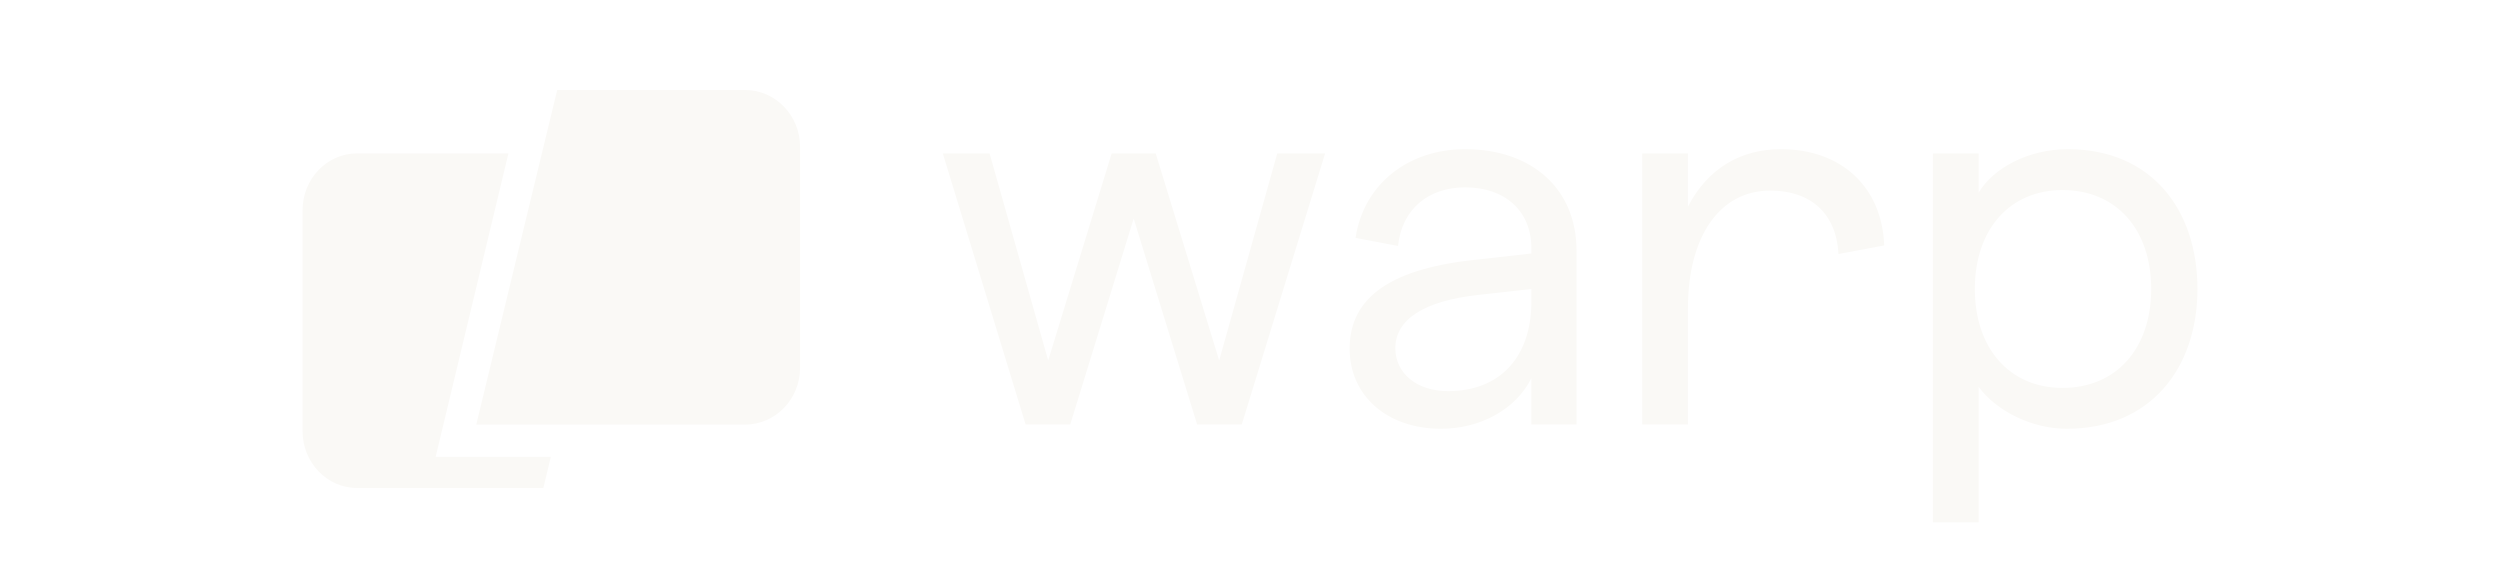
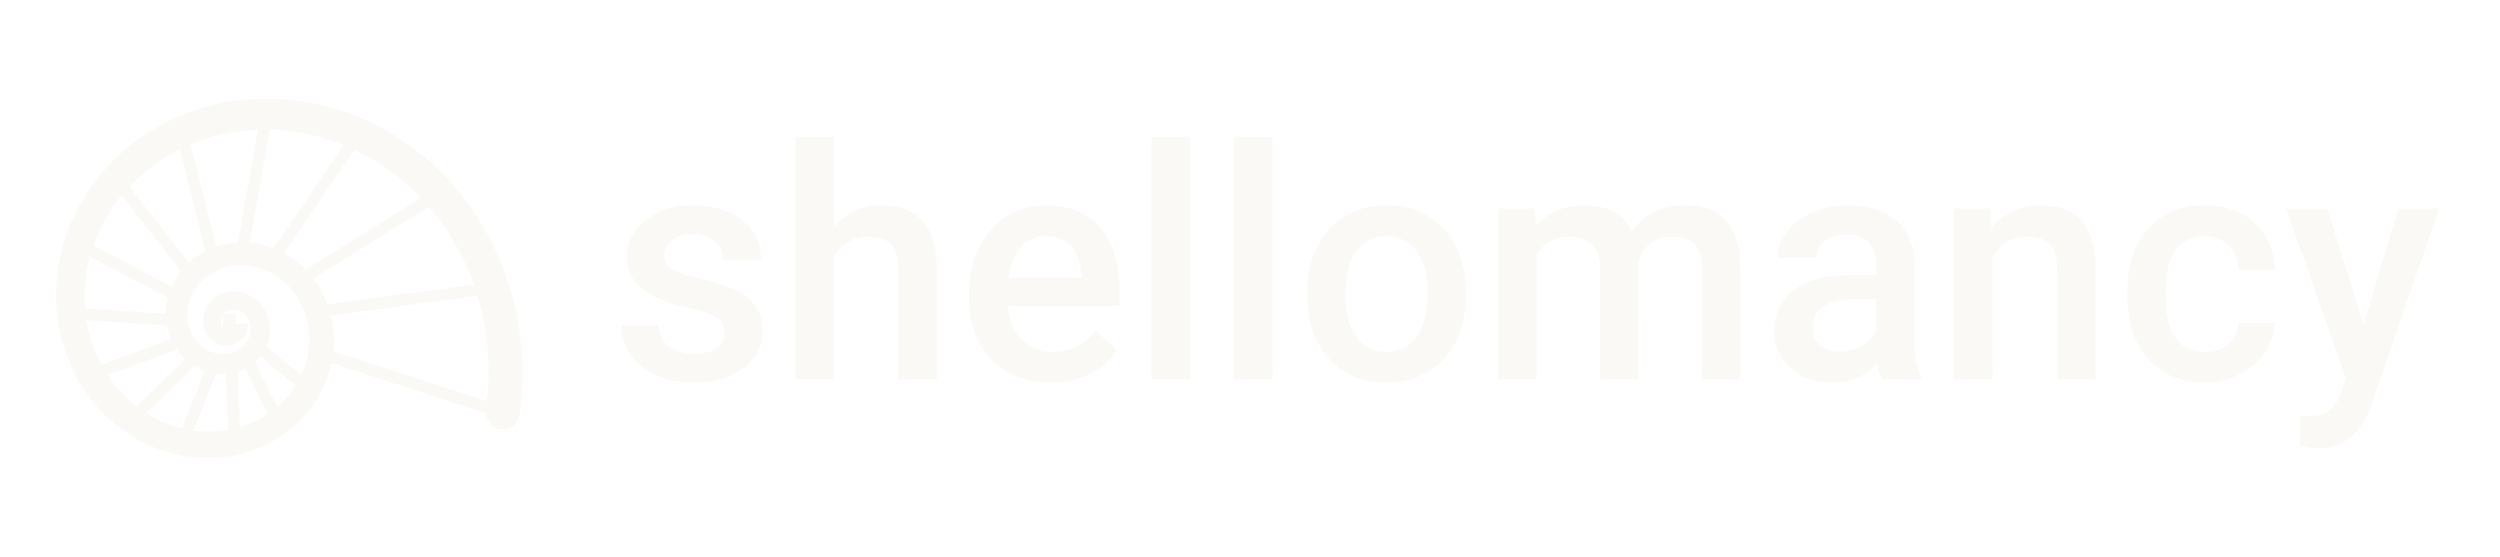
- <svg xmlns="http://www.w3.org/2000/svg" width="764" height="179" viewBox="0 0 764 179" fill="none">
-   <path d="M170.286 27.5H227.682C236.973 27.5 244.505 35.283 244.505 44.884V112.374C244.505 121.975 236.973 129.758 227.682 129.758H145.546L170.286 27.5Z" fill="#FAF9F6" />
-   <path d="M155.378 46.873H109.141C99.929 46.873 92.461 54.656 92.461 64.257V131.747C92.461 141.348 99.929 149.131 109.141 149.131H166.048L168.33 139.618H133.131L155.378 46.873Z" fill="#FAF9F6" />
-   <path d="M313.427 129.717L288.122 46.903H302.418L320.328 110.164L339.717 46.903H353.19L372.58 110.164L390.325 46.903H404.949L379.481 129.717H365.843L346.454 66.785L327.065 129.717H313.427ZM467.986 75.823C467.986 64.485 459.935 57.255 447.776 57.255C436.438 57.255 428.387 63.992 427.237 75.165L414.256 72.701C416.721 56.269 430.359 45.589 447.776 45.589C467.822 45.589 481.789 57.419 481.789 76.644V129.717H467.986V115.586C463.221 125.117 452.377 131.032 440.382 131.032C423.786 131.032 412.449 120.844 412.449 106.549C412.449 90.611 425.429 81.902 451.884 79.273L467.986 77.466V75.823ZM426.415 106.385C426.415 114.108 432.988 119.53 442.518 119.53C458.621 119.53 467.986 108.849 467.986 92.254V88.31L451.884 90.118C435.124 91.925 426.415 97.676 426.415 106.385ZM575.81 75.001L561.843 77.63C561.186 65.306 553.463 58.241 540.975 58.241C525.694 58.241 515.835 72.043 515.835 94.226V129.717H501.869V46.903H515.835V63.17C521.915 51.34 532.102 45.589 544.262 45.589C562.665 45.589 575.152 57.091 575.81 75.001ZM590.697 159.622V46.903H604.664V58.898C609.1 51.34 619.945 45.589 631.94 45.589C657.408 45.589 671.539 63.992 671.539 88.31C671.539 112.629 657.08 131.032 631.611 131.032C621.095 131.032 610.251 125.774 604.664 118.215V159.622H590.697ZM630.297 118.544C646.728 118.544 657.408 106.549 657.408 88.31C657.408 70.072 646.728 58.077 630.297 58.077C614.194 58.077 603.514 70.072 603.514 88.31C603.514 106.549 614.194 118.544 630.297 118.544Z" fill="#FAF9F6" />
+ <svg xmlns="http://www.w3.org/2000/svg" width="804" height="179" viewBox="0 0 804 179" fill="none">
+   <path d="M79.61 103.71 L79.63 103.83 L79.66 103.99 L79.67 104.15 L79.69 104.31 L79.70 104.47 L79.70 104.64 L79.70 104.80 L79.70 104.97 L79.69 105.13 L79.68 105.29 L79.66 105.46 L79.64 105.62 L79.61 105.79 L79.58 105.95 L79.55 106.12 L79.51 106.28 L79.46 106.44 L79.41 106.61 L79.36 106.77 L79.30 106.93 L79.24 107.09 L79.17 107.24 L79.10 107.40 L79.02 107.55 L78.94 107.71 L78.85 107.86 L78.76 108.01 L78.67 108.15 L78.57 108.30 L78.47 108.44 L78.36 108.58 L78.25 108.72 L78.14 108.85 L78.02 108.99 L77.89 109.11 L77.77 109.24 L77.64 109.36 L77.50 109.48 L77.36 109.60 L77.22 109.71 L77.08 109.82 L76.93 109.93 L76.77 110.03 L76.62 110.13 L76.46 110.22 L76.30 110.31 L76.14 110.40 L75.97 110.48 L75.80 110.56 L75.63 110.63 L75.45 110.70 L75.27 110.76 L75.09 110.82 L74.91 110.87 L74.73 110.92 L74.54 110.97 L74.36 111.00 L74.17 111.04 L73.98 111.07 L73.79 111.09 L73.59 111.11 L73.40 111.12 L73.20 111.13 L73.01 111.14 L72.81 111.13 L72.62 111.12 L72.42 111.11 L72.22 111.09 L72.02 111.07 L71.83 111.04 L71.63 111.00 L71.43 110.96 L71.24 110.92 L71.04 110.87 L70.85 110.81 L70.65 110.75 L70.46 110.68 L70.27 110.60 L70.08 110.52 L69.89 110.44 L69.71 110.35 L69.52 110.25 L69.34 110.15 L69.16 110.05 L68.98 109.94 L68.81 109.82 L68.63 109.70 L68.46 109.57 L68.30 109.44 L68.13 109.30 L67.97 109.16 L67.82 109.01 L67.66 108.86 L67.51 108.71 L67.37 108.54 L67.23 108.38 L67.09 108.21 L66.96 108.04 L66.83 107.86 L66.70 107.68 L66.58 107.49 L66.47 107.30 L66.36 107.11 L66.25 106.91 L66.15 106.71 L66.06 106.51 L65.97 106.30 L65.88 106.09 L65.80 105.87 L65.73 105.66 L65.66 105.44 L65.60 105.22 L65.55 104.99 L65.50 104.77 L65.45 104.54 L65.42 104.31 L65.38 104.08 L65.36 103.85 L65.34 103.61 L65.33 103.38 L65.32 103.14 L65.32 102.90 L65.33 102.66 L65.34 102.42 L65.36 102.18 L65.39 101.94 L65.43 101.70 L65.47 101.46 L65.51 101.23 L65.57 100.99 L65.63 100.75 L65.69 100.51 L65.77 100.28 L65.85 100.04 L65.94 99.81 L66.03 99.58 L66.13 99.35 L66.24 99.12 L66.35 98.89 L66.47 98.67 L66.60 98.45 L66.73 98.23 L66.87 98.02 L67.02 97.81 L67.17 97.60 L67.33 97.39 L67.50 97.19 L67.67 97.00 L67.84 96.80 L68.03 96.62 L68.21 96.43 L68.41 96.25 L68.61 96.08 L68.81 95.91 L69.02 95.74 L69.24 95.58 L69.46 95.43 L69.69 95.28 L69.92 95.14 L70.15 95.00 L70.39 94.87 L70.64 94.74 L70.88 94.63 L71.14 94.51 L71.39 94.41 L71.65 94.31 L71.92 94.22 L72.18 94.13 L72.46 94.05 L72.73 93.98 L73.00 93.92 L73.28 93.86 L73.56 93.81 L73.85 93.77 L74.13 93.74 L74.42 93.71 L74.71 93.70 L75.00 93.69 L75.29 93.68 L75.59 93.69 L75.88 93.70 L76.17 93.73 L76.47 93.76 L76.76 93.79 L77.06 93.84 L77.35 93.90 L77.65 93.96 L77.94 94.03 L78.23 94.11 L78.52 94.20 L78.81 94.30 L79.10 94.40 L79.39 94.51 L79.67 94.63 L79.95 94.76 L80.23 94.90 L80.51 95.05 L80.78 95.20 L81.05 95.36 L81.32 95.53 L81.58 95.71 L81.84 95.90 L82.09 96.09 L82.34 96.29 L82.59 96.50 L82.83 96.72 L83.06 96.94 L83.29 97.17 L83.51 97.41 L83.73 97.65 L83.95 97.90 L84.15 98.16 L84.35 98.43 L84.54 98.70 L84.73 98.97 L84.91 99.26 L85.08 99.55 L85.25 99.84 L85.41 100.14 L85.56 100.45 L85.70 100.76 L85.83 101.08 L85.96 101.40 L86.07 101.72 L86.18 102.05 L86.28 102.39 L86.37 102.72 L86.45 103.06 L86.53 103.41 L86.59 103.76 L86.65 104.11 L86.69 104.46 L86.73 104.82 L86.75 105.18 L86.77 105.54 L86.77 105.90 L86.77 106.26 L86.76 106.63 L86.73 107.00 L86.70 107.36 L86.65 107.73 L86.60 108.10 L86.53 108.46 L86.46 108.83 L86.37 109.19 L86.28 109.56 L86.17 109.92 L86.06 110.28 L85.93 110.64 L85.79 111.00 L85.64 111.35 L85.49 111.71 L85.32 112.05 L85.14 112.40 L84.95 112.74 L84.75 113.08 L84.55 113.41 L84.33 113.74 L84.10 114.07 L83.86 114.39 L83.61 114.70 L83.36 115.01 L83.09 115.31 L82.81 115.61 L82.53 115.89 L82.24 116.18 L81.93 116.45 L81.62 116.72 L81.30 116.98 L80.97 117.23 L80.64 117.48 L80.29 117.71 L79.94 117.94 L79.58 118.16 L79.22 118.37 L78.84 118.57 L78.46 118.76 L78.07 118.94 L77.68 119.11 L77.28 119.28 L76.87 119.43 L76.46 119.57 L76.05 119.69 L75.62 119.81 L75.20 119.92 L74.77 120.01 L74.33 120.10 L73.89 120.17 L73.45 120.23 L73.00 120.28 L72.56 120.32 L72.10 120.34 L71.65 120.35 L71.19 120.35 L70.74 120.34 L70.28 120.31 L69.82 120.28 L69.36 120.23 L68.90 120.16 L68.43 120.08 L67.97 119.99 L67.51 119.89 L67.06 119.78 L66.60 119.65 L66.14 119.51 L65.69 119.35 L65.24 119.18 L64.79 119.00 L64.35 118.81 L63.91 118.60 L63.47 118.38 L63.04 118.15 L62.61 117.90 L62.19 117.64 L61.77 117.37 L61.36 117.09 L60.96 116.80 L60.56 116.49 L60.17 116.17 L59.79 115.84 L59.41 115.49 L59.04 115.14 L58.69 114.77 L58.33 114.39 L57.99 114.01 L57.66 113.61 L57.34 113.20 L57.03 112.78 L56.72 112.34 L56.43 111.90 L56.15 111.45 L55.88 110.99 L55.63 110.52 L55.38 110.05 L55.15 109.56 L54.93 109.07 L54.72 108.56 L54.53 108.05 L54.34 107.54 L54.18 107.01 L54.02 106.48 L53.88 105.94 L53.76 105.40 L53.64 104.85 L53.55 104.30 L53.47 103.74 L53.40 103.18 L53.35 102.61 L53.31 102.04 L53.29 101.47 L53.29 100.89 L53.30 100.31 L53.32 99.73 L53.37 99.15 L53.42 98.57 L53.50 97.98 L53.59 97.40 L53.70 96.81 L53.82 96.23 L53.96 95.65 L54.12 95.07 L54.30 94.49 L54.49 93.92 L54.69 93.34 L54.92 92.78 L55.16 92.21 L55.41 91.65 L55.69 91.09 L55.98 90.54 L56.28 90.00 L56.60 89.46 L56.94 88.93 L57.30 88.41 L57.67 87.89 L58.05 87.38 L58.45 86.88 L58.87 86.39 L59.30 85.91 L59.74 85.44 L60.20 84.98 L60.68 84.53 L61.17 84.09 L61.67 83.67 L62.19 83.25 L62.72 82.85 L63.26 82.46 L63.82 82.09 L64.39 81.73 L64.97 81.38 L65.56 81.05 L66.16 80.73 L66.78 80.43 L67.40 80.14 L68.04 79.87 L68.69 79.62 L69.34 79.38 L70.00 79.16 L70.68 78.96 L71.36 78.77 L72.05 78.61 L72.74 78.46 L73.45 78.33 L74.16 78.22 L74.87 78.12 L75.59 78.05 L76.32 78.00 L77.05 77.97 L77.78 77.95 L78.52 77.96 L79.26 77.99 L80.00 78.03 L80.74 78.10 L81.49 78.19 L82.23 78.30 L82.98 78.43 L83.72 78.58 L84.46 78.75 L85.20 78.95 L85.94 79.16 L86.68 79.40 L87.41 79.65 L88.14 79.93 L88.86 80.23 L89.58 80.55 L90.29 80.89 L91.00 81.25 L91.69 81.64 L92.38 82.04 L93.07 82.47 L93.74 82.91 L94.40 83.38 L95.05 83.86 L95.70 84.37 L96.33 84.89 L96.95 85.43 L97.55 86.00 L98.15 86.58 L98.73 87.18 L99.29 87.80 L99.84 88.44 L100.38 89.09 L100.90 89.76 L101.40 90.45 L101.89 91.16 L102.36 91.88 L102.81 92.62 L103.24 93.37 L103.65 94.14 L104.05 94.92 L104.42 95.72 L104.77 96.53 L105.11 97.35 L105.42 98.19 L105.71 99.03 L105.97 99.89 L106.22 100.76 L106.44 101.64 L106.64 102.53 L106.81 103.43 L106.97 104.33 L107.09 105.25 L107.19 106.17 L107.27 107.10 L107.32 108.03 L107.35 108.97 L107.35 109.91 L107.32 110.86 L107.27 111.81 L107.20 112.76 L107.09 113.72 L106.96 114.67 L106.80 115.63 L106.62 116.58 L106.41 117.54 L106.17 118.49 L105.90 119.44 L105.61 120.38 L105.29 121.32 L104.94 122.26 L104.57 123.19 L104.16 124.11 L103.74 125.03 L103.28 125.94 L102.80 126.84 L102.29 127.73 L101.75 128.61 L101.19 129.48 L100.60 130.33 L99.99 131.18 L99.35 132.01 L98.68 132.82 L97.99 133.62 L97.28 134.41 L96.54 135.18 L95.77 135.93 L94.99 136.66 L94.18 137.38 L93.34 138.08 L92.49 138.75 L91.61 139.41 L90.71 140.04 L89.79 140.65 L88.84 141.24 L87.88 141.80 L86.90 142.34 L85.90 142.86 L84.88 143.35 L83.85 143.81 L82.79 144.25 L81.72 144.66 L80.64 145.04 L79.54 145.40 L78.43 145.72 L77.30 146.02 L76.16 146.29 L75.01 146.52 L73.84 146.73 L72.67 146.90 L71.48 147.04 L70.29 147.16 L69.09 147.23 L67.89 147.28 L66.67 147.29 L65.45 147.27 L64.23 147.22 L63.00 147.13 L61.77 147.01 L60.54 146.85 L59.31 146.66 L58.08 146.43 L56.85 146.17 L55.62 145.88 L54.40 145.55 L53.18 145.18 L51.96 144.78 L50.75 144.35 L49.55 143.88 L48.35 143.37 L47.17 142.83 L45.99 142.26 L44.83 141.65 L43.67 141.00 L42.53 140.32 L41.41 139.61 L40.30 138.86 L39.20 138.08 L38.12 137.27 L37.06 136.42 L36.02 135.54 L35.00 134.63 L34.00 133.68 L33.02 132.71 L32.07 131.70 L31.13 130.67 L30.23 129.60 L29.35 128.50 L28.49 127.38 L27.66 126.23 L26.86 125.05 L26.09 123.84 L25.35 122.61 L24.64 121.35 L23.97 120.06 L23.32 118.76 L22.71 117.43 L22.13 116.07 L21.59 114.70 L21.08 113.30 L20.61 111.89 L20.17 110.46 L19.78 109.01 L19.42 107.54 L19.10 106.05 L18.82 104.55 L18.58 103.04 L18.38 101.51 L18.22 99.98 L18.11 98.43 L18.03 96.87 L18.00 95.30 L18.01 93.73 L18.07 92.15 L18.16 90.56 L18.31 88.97 L18.49 87.38 L18.72 85.79 L19.00 84.20 L19.32 82.60 L19.69 81.01 L20.10 79.43 L20.55 77.84 L21.06 76.27 L21.60 74.70 L22.20 73.14 L22.83 71.59 L23.52 70.05 L24.25 68.52 L25.02 67.01 L25.84 65.51 L26.70 64.03 L27.61 62.56 L28.56 61.12 L29.56 59.69 L30.60 58.29 L31.68 56.90 L32.80 55.55 L33.97 54.21 L35.18 52.91 L36.43 51.63 L37.71 50.38 L39.04 49.16 L40.41 47.98 L41.82 46.82 L43.26 45.70 L44.74 44.61 L46.26 43.57 L47.81 42.55 L49.40 41.58 L51.02 40.65 L52.67 39.75 L54.35 38.90 L56.07 38.09 L57.81 37.33 L59.58 36.61 L61.38 35.93 L63.21 35.30 L65.06 34.72 L66.93 34.19 L68.83 33.71 L70.75 33.27 L72.69 32.89 L74.64 32.56 L76.62 32.29 L78.61 32.06 L80.61 31.89 L82.63 31.77 L84.66 31.71 L86.69 31.71 L88.74 31.76 L90.80 31.86 L92.86 32.03 L94.92 32.25 L96.99 32.53 L99.06 32.87 L101.13 33.26 L103.19 33.72 L105.25 34.23 L107.31 34.80 L109.36 35.43 L111.40 36.12 L113.43 36.87 L115.45 37.68 L117.45 38.54 L119.44 39.47 L121.42 40.45 L123.37 41.49 L125.30 42.59 L127.21 43.75 L129.10 44.97 L130.96 46.24 L132.79 47.57 L134.60 48.95 L136.38 50.40 L138.12 51.89 L139.83 53.44 L141.50 55.04 L143.14 56.70 L144.74 58.41 L146.29 60.17 L147.81 61.98 L149.28 63.84 L150.71 65.74 L152.09 67.70 L153.42 69.70 L154.71 71.75 L155.94 73.84 L157.12 75.97 L158.25 78.14 L159.32 80.36 L160.34 82.61 L161.29 84.90 L162.19 87.23 L163.03 89.59 L163.81 91.98 L164.52 94.41 L165.17 96.87 L165.76 99.35 L166.28 101.86 L166.73 104.40 L167.12 106.96 L167.44 109.54 L167.68 112.14 L167.86 114.75 L167.97 117.39 L168.00 120.04 L167.96 122.70 L167.85 125.37 L167.66 128.05 L167.40 130.73 L167.08 133.35 L156.21 131.95 L156.53 129.49 L156.78 127.10 L156.96 124.72 L157.08 122.35 L157.13 119.99 L157.11 117.64 L157.04 115.30 L156.90 112.98 L156.69 110.67 L156.43 108.38 L156.10 106.11 L155.71 103.87 L155.27 101.64 L154.77 99.44 L154.20 97.26 L153.59 95.11 L152.91 92.99 L152.19 90.90 L151.41 88.84 L150.58 86.81 L149.69 84.82 L148.76 82.86 L147.78 80.93 L146.76 79.05 L145.68 77.20 L144.56 75.39 L143.40 73.62 L142.20 71.89 L140.96 70.20 L139.67 68.56 L138.35 66.96 L137.00 65.40 L135.60 63.89 L134.18 62.43 L132.72 61.01 L131.23 59.64 L129.71 58.32 L128.17 57.05 L126.60 55.82 L125.00 54.65 L123.38 53.52 L121.74 52.45 L120.07 51.42 L118.39 50.45 L116.69 49.52 L114.98 48.65 L113.25 47.83 L111.50 47.06 L109.75 46.35 L107.99 45.68 L106.21 45.07 L104.43 44.50 L102.65 43.99 L100.86 43.53 L99.06 43.13 L97.27 42.77 L95.47 42.46 L93.68 42.21 L91.89 42.00 L90.11 41.84 L88.32 41.74 L86.55 41.68 L84.78 41.67 L83.03 41.71 L81.28 41.80 L79.55 41.93 L77.82 42.11 L76.12 42.34 L74.43 42.61 L72.75 42.93 L71.09 43.29 L69.45 43.69 L67.83 44.14 L66.24 44.62 L64.66 45.15 L63.11 45.72 L61.58 46.33 L60.07 46.97 L58.59 47.66 L57.14 48.38 L55.72 49.13 L54.32 49.92 L52.95 50.75 L51.62 51.60 L50.31 52.49 L49.03 53.41 L47.79 54.36 L46.58 55.34 L45.40 56.34 L44.26 57.38 L43.15 58.43 L42.07 59.52 L41.03 60.62 L40.03 61.75 L39.06 62.90 L38.13 64.07 L37.23 65.25 L36.38 66.46 L35.56 67.68 L34.78 68.92 L34.03 70.17 L33.33 71.44 L32.66 72.72 L32.03 74.01 L31.44 75.31 L30.89 76.62 L30.37 77.93 L29.90 79.26 L29.46 80.59 L29.06 81.92 L28.71 83.26 L28.39 84.60 L28.10 85.94 L27.86 87.28 L27.65 88.62 L27.48 89.96 L27.35 91.30 L27.26 92.63 L27.20 93.96 L27.18 95.28 L27.19 96.60 L27.24 97.90 L27.33 99.20 L27.45 100.49 L27.61 101.77 L27.80 103.04 L28.02 104.30 L28.27 105.54 L28.56 106.77 L28.88 107.99 L29.23 109.19 L29.62 110.37 L30.03 111.54 L30.47 112.69 L30.94 113.82 L31.44 114.93 L31.97 116.02 L32.52 117.09 L33.10 118.14 L33.70 119.17 L34.33 120.18 L34.99 121.16 L35.66 122.13 L36.36 123.06 L37.08 123.98 L37.83 124.87 L38.59 125.73 L39.37 126.57 L40.17 127.38 L40.99 128.17 L41.82 128.92 L42.67 129.66 L43.54 130.36 L44.42 131.04 L45.31 131.69 L46.22 132.31 L47.13 132.91 L48.06 133.47 L49.00 134.01 L49.95 134.52 L50.91 135.00 L51.87 135.45 L52.85 135.87 L53.83 136.27 L54.81 136.63 L55.80 136.97 L56.79 137.28 L57.78 137.56 L58.78 137.81 L59.78 138.03 L60.78 138.22 L61.78 138.39 L62.77 138.52 L63.77 138.63 L64.76 138.72 L65.75 138.77 L66.74 138.80 L67.72 138.80 L68.69 138.77 L69.66 138.72 L70.63 138.64 L71.58 138.53 L72.53 138.40 L73.47 138.24 L74.40 138.06 L75.31 137.86 L76.22 137.63 L77.12 137.38 L78.00 137.10 L78.87 136.81 L79.73 136.49 L80.58 136.15 L81.41 135.78 L82.23 135.40 L83.03 135.00 L83.82 134.58 L84.59 134.14 L85.34 133.68 L86.08 133.20 L86.80 132.70 L87.51 132.19 L88.19 131.66 L88.86 131.12 L89.51 130.56 L90.14 129.98 L90.75 129.40 L91.34 128.80 L91.91 128.18 L92.46 127.56 L92.99 126.92 L93.50 126.27 L93.99 125.61 L94.46 124.94 L94.91 124.27 L95.34 123.58 L95.75 122.89 L96.13 122.19 L96.50 121.48 L96.84 120.77 L97.16 120.05 L97.47 119.33 L97.74 118.60 L98.00 117.87 L98.24 117.13 L98.45 116.40 L98.65 115.66 L98.82 114.92 L98.97 114.18 L99.10 113.44 L99.21 112.70 L99.30 111.97 L99.37 111.23 L99.42 110.50 L99.45 109.77 L99.46 109.04 L99.44 108.32 L99.41 107.60 L99.36 106.89 L99.29 106.18 L99.20 105.47 L99.10 104.78 L98.97 104.09 L98.83 103.41 L98.67 102.73 L98.49 102.07 L98.29 101.41 L98.08 100.76 L97.85 100.12 L97.60 99.50 L97.34 98.88 L97.07 98.27 L96.78 97.67 L96.47 97.09 L96.15 96.51 L95.82 95.95 L95.47 95.40 L95.11 94.87 L94.74 94.34 L94.35 93.83 L93.96 93.33 L93.55 92.85 L93.13 92.38 L92.70 91.92 L92.26 91.48 L91.81 91.05 L91.36 90.64 L90.89 90.24 L90.42 89.86 L89.93 89.49 L89.44 89.14 L88.95 88.80 L88.45 88.48 L87.94 88.18 L87.43 87.89 L86.91 87.61 L86.38 87.35 L85.86 87.11 L85.33 86.88 L84.79 86.67 L84.26 86.47 L83.72 86.29 L83.18 86.13 L82.64 85.98 L82.10 85.84 L81.55 85.73 L81.01 85.62 L80.47 85.54 L79.93 85.46 L79.38 85.41 L78.85 85.37 L78.31 85.34 L77.77 85.33 L77.24 85.33 L76.71 85.35 L76.19 85.38 L75.67 85.42 L75.15 85.48 L74.64 85.55 L74.13 85.64 L73.63 85.74 L73.13 85.85 L72.64 85.98 L72.16 86.12 L71.68 86.27 L71.21 86.43 L70.75 86.61 L70.29 86.79 L69.84 86.99 L69.40 87.20 L68.97 87.42 L68.55 87.65 L68.13 87.89 L67.73 88.14 L67.33 88.40 L66.94 88.66 L66.57 88.94 L66.20 89.23 L65.84 89.52 L65.49 89.82 L65.16 90.13 L64.83 90.45 L64.51 90.78 L64.21 91.11 L63.91 91.44 L63.63 91.79 L63.35 92.14 L63.09 92.49 L62.84 92.85 L62.60 93.21 L62.37 93.58 L62.16 93.96 L61.95 94.33 L61.76 94.71 L61.58 95.09 L61.41 95.48 L61.25 95.87 L61.10 96.25 L60.96 96.65 L60.84 97.04 L60.72 97.43 L60.62 97.83 L60.53 98.22 L60.45 98.62 L60.38 99.01 L60.33 99.40 L60.28 99.80 L60.25 100.19 L60.22 100.58 L60.21 100.97 L60.21 101.36 L60.21 101.74 L60.23 102.12 L60.26 102.50 L60.30 102.88 L60.35 103.25 L60.41 103.62 L60.47 103.99 L60.55 104.35 L60.64 104.70 L60.73 105.06 L60.84 105.40 L60.95 105.75 L61.08 106.08 L61.21 106.42 L61.35 106.74 L61.49 107.06 L61.65 107.38 L61.81 107.69 L61.98 107.99 L62.16 108.29 L62.34 108.58 L62.53 108.86 L62.73 109.13 L62.93 109.40 L63.14 109.66 L63.36 109.92 L63.58 110.16 L63.81 110.40 L64.04 110.63 L64.28 110.86 L64.52 111.07 L64.76 111.28 L65.01 111.48 L65.26 111.67 L65.52 111.86 L65.78 112.03 L66.05 112.20 L66.31 112.36 L66.58 112.51 L66.85 112.65 L67.13 112.79 L67.40 112.92 L67.68 113.03 L67.96 113.14 L68.24 113.24 L68.52 113.34 L68.80 113.42 L69.08 113.50 L69.37 113.57 L69.65 113.63 L69.93 113.68 L70.21 113.73 L70.50 113.76 L70.78 113.79 L71.06 113.81 L71.34 113.82 L71.61 113.83 L71.89 113.83 L72.16 113.82 L72.43 113.80 L72.70 113.78 L72.97 113.75 L73.24 113.71 L73.50 113.66 L73.76 113.61 L74.01 113.55 L74.26 113.49 L74.51 113.41 L74.76 113.33 L75.00 113.25 L75.24 113.16 L75.47 113.06 L75.70 112.96 L75.93 112.85 L76.15 112.74 L76.37 112.62 L76.58 112.50 L76.79 112.37 L76.99 112.24 L77.19 112.10 L77.38 111.96 L77.57 111.81 L77.75 111.66 L77.93 111.50 L78.10 111.35 L78.27 111.18 L78.43 111.02 L78.58 110.85 L78.73 110.68 L78.88 110.50 L79.01 110.32 L79.15 110.14 L79.27 109.96 L79.39 109.78 L79.51 109.59 L79.62 109.40 L79.72 109.21 L79.82 109.02 L79.91 108.83 L80.00 108.63 L80.08 108.43 L80.15 108.24 L80.22 108.04 L80.28 107.84 L80.34 107.65 L80.39 107.45 L80.43 107.25 L80.47 107.05 L80.51 106.85 L80.54 106.65 L80.56 106.46 L80.58 106.26 L80.59 106.07 L80.59 105.87 L80.59 105.68 L80.59 105.49 L80.58 105.30 L80.57 105.11 L80.55 104.92 L80.52 104.73 L80.49 104.55 L80.46 104.37 L80.42 104.19 L80.38 104.01 L80.33 103.84 L80.28 103.67 L80.22 103.50 L80.16 103.33 L80.09 103.17 L80.03 103.01 L79.95 102.85 L79.88 102.69 L79.80 102.54 L79.71 102.39 L79.63 102.25 L79.53 102.11 L79.44 101.97 L79.34 101.83 L79.24 101.70 L79.14 101.57 L79.04 101.45 L78.93 101.33 L78.82 101.21 L78.71 101.10 L78.59 100.99 L78.47 100.89 L78.35 100.79 L78.23 100.69 L78.11 100.60 L77.99 100.51 L77.86 100.42 L77.73 100.34 L77.60 100.27 L77.47 100.19 L77.34 100.12 L77.21 100.06 L77.08 100.00 L76.95 99.94 L76.81 99.89 L76.68 99.84 L76.54 99.80 L76.41 99.76 L76.27 99.72 L76.14 99.69 L76.00 99.66 L75.87 99.63 L75.74 99.61 L75.60 99.59 L75.47 99.58 L75.34 99.57 L75.21 99.56 L75.07 99.56 L74.94 99.56 L74.82 99.57 L74.69 99.58 L74.56 99.59 L74.44 99.60 L74.31 99.62 L74.19 99.64 L74.07 99.66 L73.95 99.69 L73.83 99.72 L73.71 99.76 L73.60 99.79 L73.49 99.83 L73.38 99.87 L73.27 99.92 L73.16 99.97 L73.06 100.01 L72.95 100.07 L72.85 100.12 L72.76 100.18 L72.66 100.24 L72.57 100.30 L72.48 100.36 L72.39 100.43 L72.30 100.49 L72.22 100.56 L72.14 100.63 L72.06 100.70 L71.99 100.78 L71.91 100.85 L71.84 100.93 L71.77 101.01 L71.71 101.08 L71.65 101.16 L71.59 101.25 L71.53 101.33 L71.48 101.41 L71.42 101.49 L71.38 101.58 L71.33 101.66 L71.29 101.75 L71.24 101.83 L71.21 101.92 L71.17 102.01 L71.14 102.09 L71.11 102.18 L71.08 102.27 L71.05 102.35 L71.03 102.44 L71.01 102.53 L70.99 102.61 L70.98 102.70 L70.97 102.79 L70.96 102.87 L70.95 102.96 L70.94 103.04 L70.94 103.13 L70.94 103.21 L70.94 103.29 L70.94 103.37 L70.95 103.46 L70.96 103.54 L70.97 103.61 L70.98 103.69 L70.99 103.77 L71.01 103.85 L71.03 103.92 L71.05 104.00 L71.07 104.07 L71.09 104.14 L71.12 104.21 L71.14 104.28 L71.17 104.35 L71.20 104.41 L71.23 104.48 L71.27 104.54 L71.30 104.60 L71.34 104.66 L71.37 104.72 L71.41 104.78 L71.45 104.83 L71.49 104.89 L71.53 104.94 L71.58 104.99 L71.62 105.04 L71.66 105.09 L71.71 105.13 L71.75 105.17 L71.80 105.22 L71.85 105.26 L71.90 105.30 L71.94 105.33 L71.99 105.37 L72.04 105.40 L72.09 105.44 L72.14 105.47 L72.19 105.50 L72.24 105.52 L72.29 105.55 L72.35 105.57 L72.40 105.60 L72.45 105.62 L72.50 105.64 L72.55 105.65 L72.60 105.67 L72.65 105.68 L72.70 105.70 L72.76 105.71 L72.81 105.72 L72.86 105.73 L72.91 105.73 L72.96 105.74 L73.00 105.74 L73.05 105.75 L73.10 105.75 L73.15 105.75 L73.20 105.75 L73.24 105.75 L73.29 105.74 L73.33 105.74 L73.38 105.73 L73.42 105.72 L73.47 105.72 L73.51 105.71 L73.55 105.70 L73.59 105.69 L73.63 105.67 L73.67 105.66 L73.71 105.65 L73.75 105.63 L73.78 105.62 L73.82 105.60 L73.86 105.58 L73.89 105.57 L73.92 105.55 L73.96 105.53 L73.99 105.51 L74.02 105.49 L74.05 105.47 L74.08 105.45 L74.10 105.42 L74.13 105.40 L74.16 105.38 L74.18 105.36 L74.20 105.33 L74.23 105.31 L74.25 105.29 L74.27 105.26 L74.29 105.24 L74.31 105.21 L74.33 105.19 L74.34 105.16 L74.36 105.14 L74.38 105.11 L74.39 105.09 L74.41 105.06 L74.42 105.04 L74.43 105.01 L74.44 104.99 L74.45 104.96 L74.46 104.94 L74.47 104.91 L74.48 104.89 L74.48 104.87 L74.49 104.84 L74.50 104.82 L74.50 104.80 L74.51 104.77 L74.51 104.75 L74.51 104.73 L74.52 104.70 L74.52 104.68 L74.52 104.66 L74.52 104.64 L74.52 104.62 L74.52 104.60 L74.52 104.58 L74.51 104.53 Z M167.12 132.65 L166.93 134.07 L166.39 135.39 L165.52 136.52 L164.38 137.39 L163.06 137.94 L161.64 138.13 L160.22 137.94 L158.90 137.39 L157.77 136.52 L156.90 135.39 L156.35 134.07 L156.16 132.65 L156.35 131.23 L156.90 129.91 L157.77 128.78 L158.90 127.90 L160.22 127.36 L161.64 127.17 L163.06 127.36 L164.38 127.90 L165.52 128.78 L166.39 129.91 L166.93 131.23 Z M158.64 94.41 L153.66 95.09 L148.88 95.74 L144.29 96.37 L139.90 96.97 L135.69 97.54 L131.69 98.09 L127.87 98.61 L124.25 99.11 L120.82 99.58 L117.59 100.02 L114.55 100.43 L111.71 100.82 L109.06 101.18 L106.60 101.52 L104.33 101.83 L102.26 102.11 L101.76 98.41 L103.83 98.13 L106.09 97.82 L108.55 97.48 L111.20 97.12 L114.05 96.73 L117.09 96.32 L120.32 95.88 L123.75 95.41 L127.37 94.91 L131.18 94.39 L135.19 93.84 L139.39 93.27 L143.79 92.67 L148.37 92.04 L153.16 91.39 L158.13 90.71 Z M142.18 63.85 L138.21 66.32 L134.40 68.68 L130.75 70.96 L127.24 73.13 L123.90 75.21 L120.70 77.19 L117.67 79.08 L114.78 80.87 L112.05 82.57 L109.48 84.17 L107.05 85.67 L104.79 87.08 L102.68 88.39 L100.72 89.61 L98.91 90.73 L97.27 91.75 L95.29 88.58 L96.94 87.56 L98.75 86.44 L100.70 85.22 L102.82 83.91 L105.08 82.50 L107.50 81.00 L110.08 79.40 L112.81 77.70 L115.69 75.91 L118.73 74.02 L121.93 72.04 L125.27 69.96 L128.77 67.78 L132.43 65.51 L136.24 63.14 L140.21 60.68 Z M116.67 44.13 L114.24 47.72 L111.91 51.18 L109.66 54.49 L107.52 57.66 L105.47 60.69 L103.51 63.59 L101.64 66.34 L99.88 68.95 L98.20 71.42 L96.62 73.76 L95.14 75.95 L93.75 78.00 L92.45 79.92 L91.25 81.69 L90.15 83.33 L89.14 84.82 L86.04 82.73 L87.06 81.23 L88.16 79.60 L89.36 77.82 L90.66 75.91 L92.05 73.86 L93.53 71.66 L95.11 69.33 L96.78 66.86 L98.55 64.25 L100.41 61.49 L102.37 58.60 L104.42 55.57 L106.57 52.40 L108.81 49.08 L111.15 45.63 L113.58 42.04 Z M87.58 37.01 L86.88 40.98 L86.21 44.79 L85.56 48.45 L84.94 51.96 L84.35 55.31 L83.78 58.50 L83.25 61.55 L82.73 64.43 L82.25 67.17 L81.80 69.74 L81.37 72.17 L80.97 74.43 L80.59 76.55 L80.25 78.51 L79.93 80.31 L79.64 81.96 L75.96 81.31 L76.25 79.66 L76.57 77.86 L76.91 75.90 L77.29 73.78 L77.69 71.52 L78.12 69.09 L78.57 66.51 L79.06 63.78 L79.57 60.90 L80.10 57.85 L80.67 54.66 L81.26 51.31 L81.88 47.80 L82.53 44.14 L83.20 40.33 L83.90 36.36 Z M60.20 41.94 L61.11 45.57 L61.98 49.06 L62.82 52.41 L63.62 55.62 L64.39 58.69 L65.12 61.61 L65.82 64.40 L66.48 67.04 L67.10 69.54 L67.69 71.90 L68.25 74.12 L68.77 76.19 L69.25 78.13 L69.70 79.92 L70.11 81.58 L70.49 83.09 L66.87 83.99 L66.49 82.48 L66.08 80.83 L65.63 79.04 L65.14 77.10 L64.62 75.02 L64.07 72.81 L63.48 70.45 L62.85 67.95 L62.19 65.30 L61.50 62.52 L60.77 59.59 L60.00 56.53 L59.20 53.32 L58.36 49.97 L57.48 46.48 L56.58 42.84 Z M38.81 56.44 L40.96 59.18 L43.02 61.81 L45.00 64.34 L46.90 66.75 L48.71 69.07 L50.44 71.27 L52.08 73.37 L53.65 75.36 L55.13 77.25 L56.52 79.02 L57.83 80.70 L59.06 82.26 L60.20 83.72 L61.26 85.07 L62.24 86.32 L63.13 87.46 L60.19 89.76 L59.30 88.62 L58.32 87.38 L57.26 86.02 L56.12 84.57 L54.89 83.00 L53.58 81.33 L52.19 79.55 L50.71 77.67 L49.15 75.67 L47.50 73.58 L45.77 71.37 L43.96 69.06 L42.06 66.64 L40.08 64.12 L38.02 61.48 L35.87 58.75 Z M26.12 76.82 L28.97 78.33 L31.72 79.78 L34.36 81.17 L36.88 82.50 L39.30 83.78 L41.60 84.99 L43.79 86.15 L45.87 87.25 L47.84 88.29 L49.70 89.27 L51.44 90.19 L53.08 91.05 L54.60 91.85 L56.01 92.60 L57.31 93.29 L58.50 93.91 L56.76 97.22 L55.57 96.59 L54.27 95.90 L52.86 95.16 L51.33 94.35 L49.70 93.49 L47.95 92.57 L46.10 91.59 L44.13 90.55 L42.05 89.45 L39.86 88.29 L37.55 87.08 L35.14 85.80 L32.62 84.47 L29.98 83.08 L27.23 81.63 L24.37 80.12 Z M23.01 98.90 L26.01 99.10 L28.89 99.29 L31.65 99.47 L34.30 99.64 L36.83 99.81 L39.25 99.97 L41.54 100.12 L43.73 100.26 L45.79 100.40 L47.74 100.53 L49.57 100.65 L51.28 100.76 L52.88 100.86 L54.36 100.96 L55.72 101.05 L56.97 101.13 L56.72 104.86 L55.48 104.78 L54.11 104.69 L52.63 104.59 L51.04 104.49 L49.32 104.37 L47.49 104.25 L45.54 104.12 L43.48 103.99 L41.30 103.85 L39.00 103.69 L36.59 103.54 L34.06 103.37 L31.41 103.19 L28.65 103.01 L25.76 102.82 L22.77 102.63 Z M28.69 118.82 L31.31 117.85 L33.82 116.92 L36.24 116.02 L38.55 115.17 L40.76 114.35 L42.87 113.57 L44.88 112.83 L46.78 112.13 L48.58 111.46 L50.28 110.83 L51.88 110.24 L53.38 109.69 L54.77 109.17 L56.07 108.69 L57.26 108.25 L58.35 107.85 L59.64 111.35 L58.55 111.75 L57.36 112.19 L56.07 112.67 L54.68 113.19 L53.18 113.74 L51.58 114.33 L49.88 114.96 L48.08 115.63 L46.17 116.33 L44.17 117.08 L42.06 117.86 L39.85 118.67 L37.53 119.53 L35.12 120.42 L32.60 121.35 L29.99 122.32 Z M41.01 133.59 L42.86 131.78 L44.65 130.04 L46.36 128.37 L47.99 126.76 L49.56 125.23 L51.05 123.77 L52.47 122.38 L53.82 121.06 L55.10 119.81 L56.30 118.64 L57.44 117.53 L58.50 116.49 L59.48 115.53 L60.40 114.63 L61.24 113.81 L62.01 113.05 L64.63 115.72 L63.86 116.48 L63.01 117.30 L62.10 118.20 L61.11 119.16 L60.05 120.20 L58.92 121.31 L57.71 122.49 L56.43 123.73 L55.09 125.05 L53.66 126.44 L52.17 127.90 L50.60 129.43 L48.97 131.04 L47.26 132.71 L45.47 134.45 L43.62 136.27 Z M57.03 141.51 L57.91 139.27 L58.77 137.12 L59.58 135.05 L60.37 133.07 L61.11 131.18 L61.83 129.37 L62.51 127.65 L63.15 126.02 L63.76 124.48 L64.34 123.03 L64.88 121.66 L65.39 120.38 L65.86 119.18 L66.30 118.07 L66.70 117.06 L67.07 116.12 L70.54 117.50 L70.17 118.43 L69.77 119.45 L69.33 120.55 L68.86 121.75 L68.35 123.03 L67.81 124.40 L67.24 125.85 L66.63 127.40 L65.98 129.03 L65.30 130.75 L64.59 132.55 L63.84 134.44 L63.06 136.42 L62.24 138.49 L61.39 140.64 L60.50 142.88 Z M73.61 142.21 L73.51 139.98 L73.42 137.83 L73.33 135.76 L73.24 133.79 L73.16 131.90 L73.08 130.10 L73.01 128.38 L72.94 126.75 L72.87 125.21 L72.81 123.76 L72.75 122.39 L72.69 121.11 L72.64 119.92 L72.59 118.82 L72.55 117.80 L72.51 116.87 L76.24 116.71 L76.28 117.64 L76.33 118.65 L76.37 119.76 L76.43 120.95 L76.48 122.23 L76.54 123.60 L76.60 125.05 L76.67 126.59 L76.74 128.22 L76.82 129.93 L76.89 131.73 L76.98 133.62 L77.06 135.60 L77.15 137.66 L77.25 139.81 L77.34 142.05 Z M87.96 136.58 L87.03 134.72 L86.14 132.93 L85.28 131.21 L84.46 129.57 L83.67 128.00 L82.92 126.50 L82.21 125.07 L81.53 123.72 L80.89 122.43 L80.29 121.23 L79.72 120.09 L79.19 119.02 L78.69 118.03 L78.23 117.11 L77.81 116.27 L77.42 115.49 L80.76 113.82 L81.15 114.60 L81.57 115.44 L82.03 116.36 L82.53 117.36 L83.06 118.42 L83.63 119.56 L84.23 120.76 L84.87 122.05 L85.55 123.40 L86.26 124.83 L87.01 126.33 L87.80 127.90 L88.62 129.54 L89.48 131.26 L90.37 133.05 L91.30 134.91 Z M98.03 126.40 L96.54 125.18 L95.10 124.00 L93.72 122.87 L92.40 121.78 L91.14 120.75 L89.94 119.76 L88.79 118.82 L87.71 117.93 L86.68 117.08 L85.71 116.29 L84.79 115.54 L83.94 114.84 L83.14 114.18 L82.41 113.58 L81.73 113.02 L81.10 112.51 L83.47 109.62 L84.10 110.13 L84.77 110.69 L85.51 111.29 L86.31 111.95 L87.16 112.65 L88.08 113.40 L89.05 114.20 L90.08 115.04 L91.16 115.93 L92.31 116.87 L93.51 117.86 L94.77 118.90 L96.09 119.98 L97.47 121.11 L98.91 122.29 L100.40 123.52 Z M161.06 134.43 L102.52 115.40 L103.67 111.85 L162.22 130.87 Z M71.83 100.88 L75.82 100.88 L75.82 107.35 L71.83 107.35 Z" fill="#FAF9F6" />
+   <path d="M233.121 107.07Q233.121 103.77 230.404 102.043Q227.688 100.316 221.391 98.996Q215.094 97.676 210.879 95.645Q201.637 91.176 201.637 82.695Q201.637 75.586 207.629 70.812Q213.621 66.039 222.863 66.039Q232.715 66.039 238.783 70.914Q244.852 75.789 244.852 83.559H232.512Q232.512 80.004 229.871 77.643Q227.23 75.281 222.863 75.281Q218.801 75.281 216.236 77.16Q213.672 79.039 213.672 82.188Q213.672 85.031 216.059 86.605Q218.445 88.18 225.707 89.779Q232.969 91.379 237.107 93.588Q241.246 95.797 243.252 98.895Q245.258 101.992 245.258 106.41Q245.258 113.824 239.113 118.42Q232.969 123.016 223.016 123.016Q216.262 123.016 210.98 120.578Q205.699 118.141 202.754 113.875Q199.809 109.609 199.809 104.684H211.793Q212.047 109.051 215.094 111.412Q218.141 113.773 223.168 113.773Q228.043 113.773 230.582 111.92Q233.121 110.066 233.121 107.07ZM268.16 73.047Q274.203 66.039 283.445 66.039Q301.016 66.039 301.27 86.098V122.0H288.93V86.555Q288.93 80.867 286.467 78.506Q284.004 76.145 279.23 76.145Q271.816 76.145 268.16 82.746V122.0H255.82V44.0H268.16ZM337.934 123.016Q326.203 123.016 318.916 115.627Q311.629 108.238 311.629 95.949V94.426Q311.629 86.199 314.803 79.725Q317.977 73.25 323.715 69.645Q329.453 66.039 336.512 66.039Q347.734 66.039 353.854 73.199Q359.973 80.359 359.973 93.461V98.438H324.07Q324.629 105.242 328.615 109.203Q332.602 113.164 338.645 113.164Q347.125 113.164 352.457 106.309L359.109 112.656Q355.809 117.582 350.299 120.299Q344.789 123.016 337.934 123.016ZM336.461 75.941Q331.383 75.941 328.26 79.496Q325.137 83.051 324.273 89.398H347.785V88.484Q347.379 82.289 344.484 79.115Q341.59 75.941 336.461 75.941ZM382.672 122.0H370.332V44.0H382.672ZM409.23 122.0H396.891V44.0H409.23ZM420.352 94.02Q420.352 85.945 423.551 79.471Q426.75 72.996 432.539 69.518Q438.328 66.039 445.844 66.039Q456.965 66.039 463.896 73.199Q470.828 80.359 471.387 92.191L471.438 95.086Q471.438 103.211 468.314 109.609Q465.191 116.008 459.377 119.512Q453.562 123.016 445.945 123.016Q434.316 123.016 427.334 115.271Q420.352 107.527 420.352 94.629ZM432.691 95.086Q432.691 103.566 436.195 108.365Q439.699 113.164 445.945 113.164Q452.191 113.164 455.67 108.289Q459.148 103.414 459.148 94.02Q459.148 85.691 455.568 80.816Q451.988 75.941 445.844 75.941Q439.801 75.941 436.246 80.74Q432.691 85.539 432.691 95.086ZM493.477 67.055 493.832 72.793Q499.621 66.039 509.676 66.039Q520.695 66.039 524.758 74.469Q530.75 66.039 541.617 66.039Q550.707 66.039 555.15 71.066Q559.594 76.094 559.695 85.895V122.0H547.355V86.25Q547.355 81.02 545.07 78.582Q542.785 76.145 537.504 76.145Q533.289 76.145 530.623 78.404Q527.957 80.664 526.891 84.32L526.941 122.0H514.602V85.844Q514.348 76.145 504.699 76.145Q497.285 76.145 494.188 82.188V122.0H481.848V67.055ZM605.195 122.0Q604.383 120.426 603.773 116.871Q597.883 123.016 589.352 123.016Q581.074 123.016 575.844 118.293Q570.613 113.57 570.613 106.613Q570.613 97.828 577.139 93.131Q583.664 88.434 595.801 88.434H603.367V84.828Q603.367 80.562 600.98 77.998Q598.594 75.434 593.719 75.434Q589.504 75.434 586.812 77.541Q584.121 79.648 584.121 82.898H571.781Q571.781 78.379 574.777 74.443Q577.773 70.508 582.928 68.273Q588.082 66.039 594.43 66.039Q604.078 66.039 609.816 70.889Q615.555 75.738 615.707 84.523V109.305Q615.707 116.719 617.789 121.137V122.0ZM591.637 113.113Q595.293 113.113 598.518 111.336Q601.742 109.559 603.367 106.562V96.203H596.715Q589.859 96.203 586.406 98.59Q582.953 100.977 582.953 105.344Q582.953 108.898 585.314 111.006Q587.676 113.113 591.637 113.113ZM640.082 67.055 640.438 73.402Q646.531 66.039 656.434 66.039Q673.598 66.039 673.902 85.691V122.0H661.562V86.402Q661.562 81.172 659.303 78.658Q657.043 76.145 651.914 76.145Q644.449 76.145 640.793 82.898V122.0H628.453V67.055ZM709.043 113.164Q713.664 113.164 716.711 110.473Q719.758 107.781 719.961 103.82H731.59Q731.387 108.949 728.391 113.393Q725.395 117.836 720.266 120.426Q715.137 123.016 709.195 123.016Q697.668 123.016 690.914 115.551Q684.16 108.086 684.16 94.934V93.664Q684.16 81.121 690.863 73.58Q697.566 66.039 709.145 66.039Q718.945 66.039 725.115 71.752Q731.285 77.465 731.59 86.758H719.961Q719.758 82.035 716.736 78.988Q713.715 75.941 709.043 75.941Q703.051 75.941 699.801 80.283Q696.551 84.625 696.5 93.461V95.441Q696.5 104.379 699.725 108.771Q702.949 113.164 709.043 113.164ZM760.129 104.328 771.301 67.055H784.453L762.617 130.328Q757.59 144.191 745.555 144.191Q742.863 144.191 739.613 143.277V133.73L741.949 133.883Q746.621 133.883 748.982 132.182Q751.344 130.48 752.715 126.469L754.492 121.746L735.195 67.055H748.5Z" fill="#FAF9F6" />
</svg>
